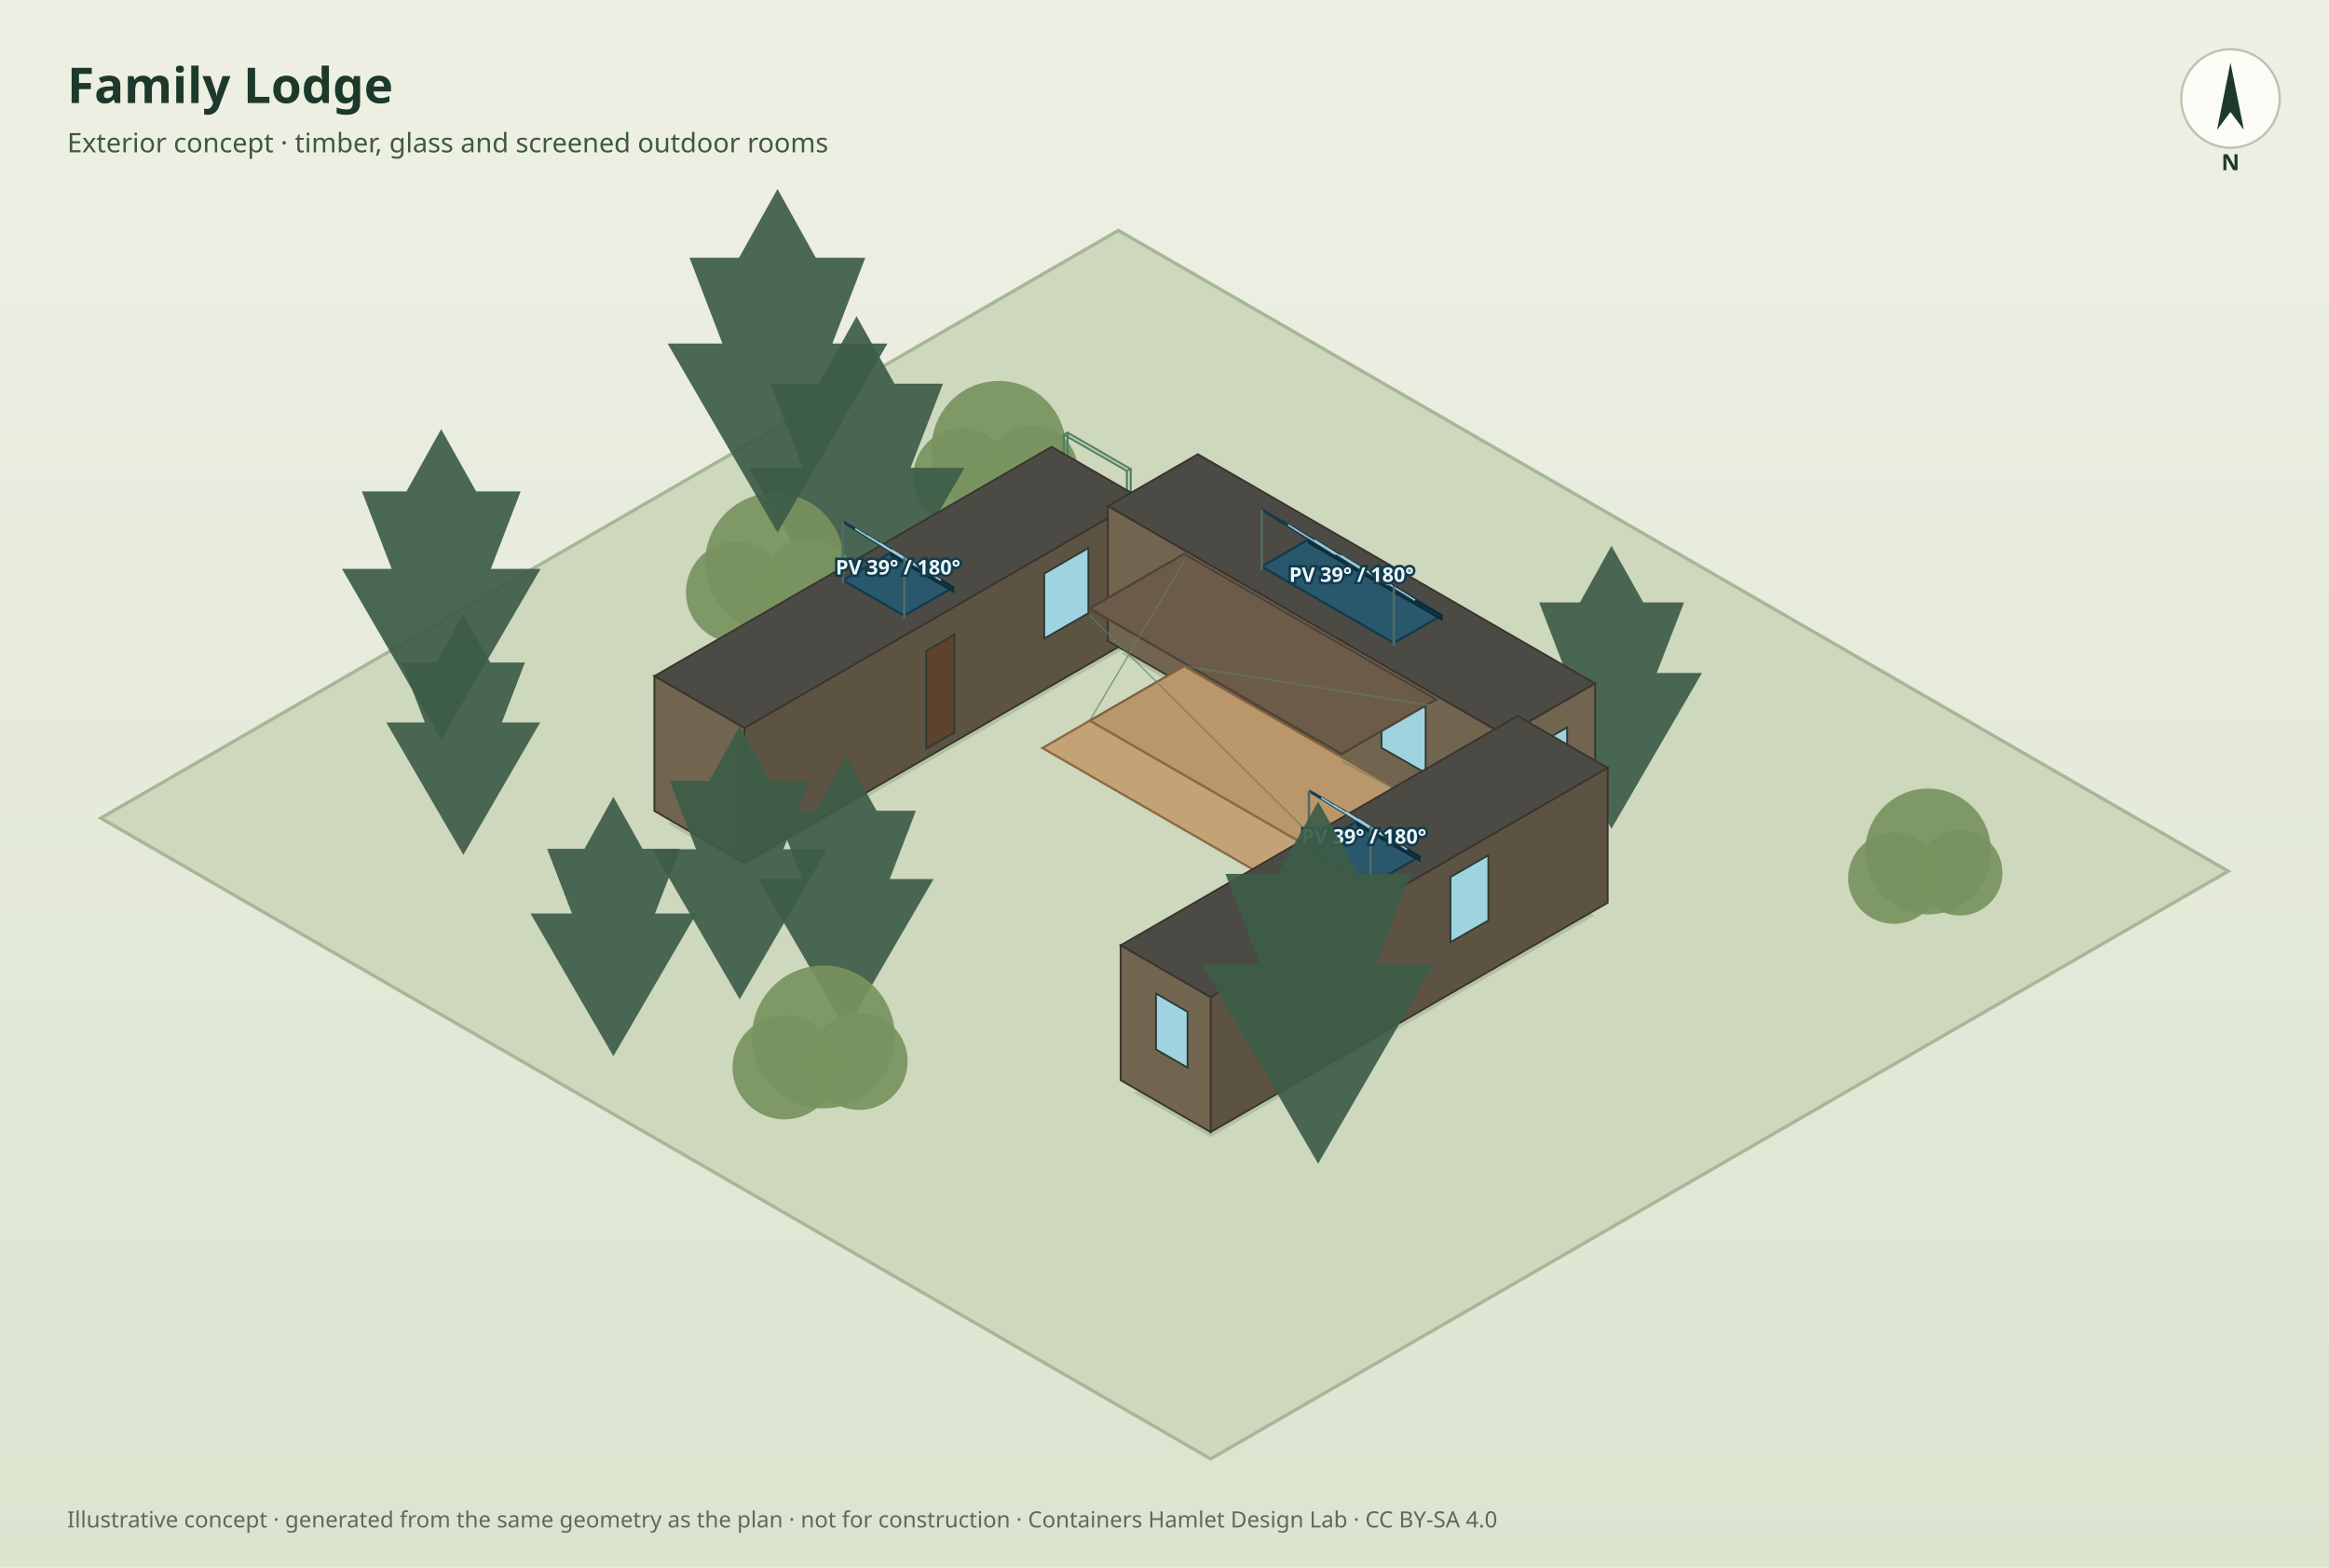
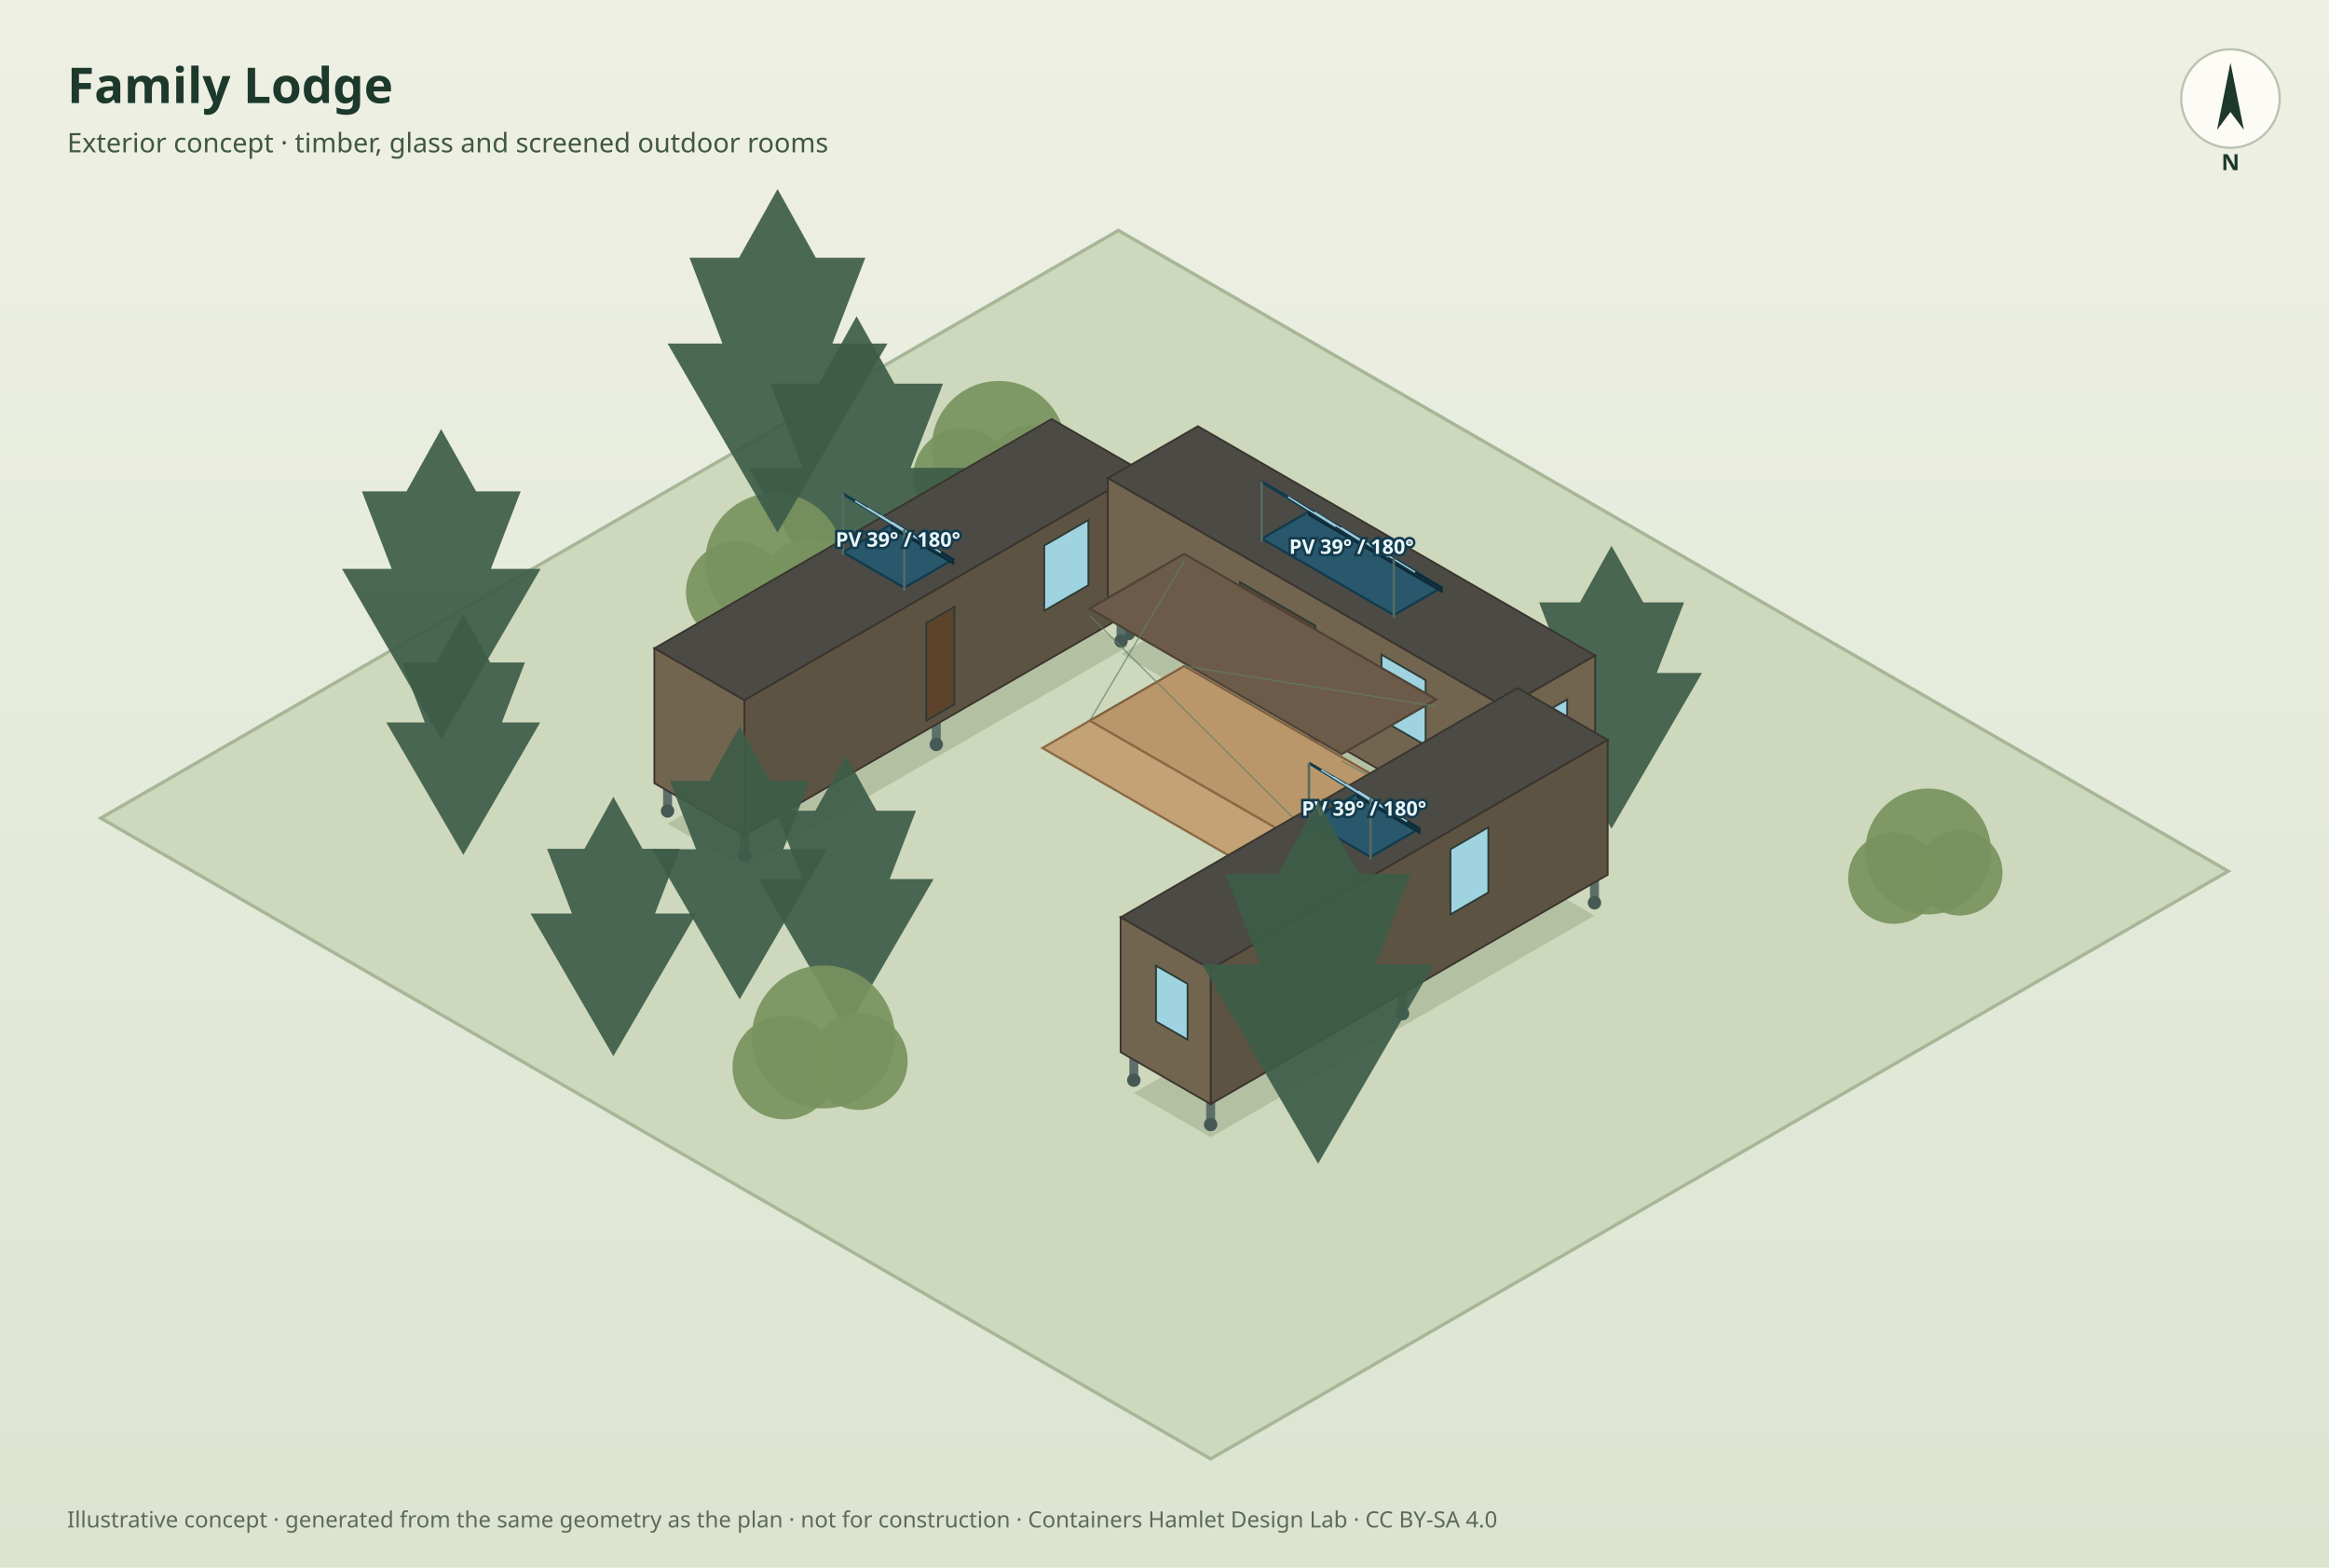
<svg xmlns="http://www.w3.org/2000/svg" viewBox="0 0 1040 700" role="img" aria-labelledby="concept-family-lodge-exterior-t concept-family-lodge-exterior-d">
  <defs>
    <linearGradient id="concept-family-lodge-exterior-sky" x1="0" y1="0" x2="0" y2="1">
      <stop offset="0" stop-color="#eef0e4" />
      <stop offset="1" stop-color="#dce4d0" />
    </linearGradient>
  </defs>
  <rect width="1040" height="700" fill="url(#concept-family-lodge-exterior-sky)" />
  <path d="M499.4 102.9L995 389L540.6 651.4L45 365.3Z" fill="#cdd8bc" stroke="#a8b698" stroke-width="1.5" />
  <g fill="#3d5d48" fill-opacity="0.92">
    <path d="M719.6 370L760 300.5L739.8 300.5L752 269L733.8 269L719.6 243.7L705.5 269L687.3 269L699.4 300.5L679.2 300.5Z" />
  </g>
  <g fill="#78935f" fill-opacity="0.92">
    <circle cx="446" cy="200.1" r="30" />
    <circle cx="429.6" cy="212.9" r="21.8" />
    <circle cx="461" cy="210.3" r="20.4" />
  </g>
  <g fill="#3d5d48" fill-opacity="0.92">
    <path d="M197 330.2L241.4 254L219.2 254L232.5 219.4L212.6 219.4L197 191.6L181.5 219.4L161.6 219.4L174.9 254L152.7 254Z" />
  </g>
  <g fill="#3d5d48" fill-opacity="0.92">
    <path d="M382.5 291.7L430.7 208.9L406.6 208.9L421.1 171.3L399.4 171.3L382.5 141.2L365.7 171.3L344 171.3L358.5 208.9L334.4 208.9Z" />
  </g>
  <g fill="#78935f" fill-opacity="0.92">
    <circle cx="345.9" cy="251.1" r="31" />
    <circle cx="328.9" cy="264.4" r="22.6" />
    <circle cx="361.4" cy="261.7" r="21.2" />
  </g>
  <g fill="#3d5d48" fill-opacity="0.92">
    <path d="M347.2 237.8L396.3 153.4L371.7 153.4L386.4 115.1L364.3 115.1L347.2 84.4L330 115.1L307.9 115.1L322.6 153.4L298.1 153.4Z" />
  </g>
  <path d="M504.9 269.6 503.2 270.6 475 254.4 476.7 253.4Z" fill="#9ab886" fill-opacity="0.3" stroke="#4f7d64" stroke-width="0.8" />
  <path d="M504.9 209.4 503.2 210.3 475 194.1 476.7 193.1Z" fill="#6f9d5b" fill-opacity="0.28" stroke="#4f7d64" stroke-width="0.8" />
  <path d="M504.9 269.6L504.9 209.4" stroke="#4f7d64" stroke-width="0.9" />
  <path d="M503.2 270.6L503.2 210.3" stroke="#4f7d64" stroke-width="0.9" />
  <path d="M475 254.4L475 194.1" stroke="#4f7d64" stroke-width="0.9" />
  <path d="M476.7 253.4L476.7 193.1" stroke="#4f7d64" stroke-width="0.9" />
  <path d="M503.9 288.6 332.4 387.6 298.1 367.8 469.6 268.8Z" fill="#9eae8d" fill-opacity="0.55" />
-   <path d="M509.8 222.7 332.4 325.1 292.2 301.9 469.6 199.5Z" fill="#4b4a44" stroke="#3a342d" stroke-width="0.8" />
-   <path d="M509.8 282.9 332.4 385.3 332.4 325.1 509.8 222.7Z" fill="#5d5342" stroke="#3a342d" stroke-width="0.8" />
-   <path d="M332.4 385.3 292.2 362.1 292.2 301.9 332.4 325.1Z" fill="#716550" stroke="#3a342d" stroke-width="0.8" />
-   <path d="M486 273.8 466.3 285.1 466.3 256.1 486 244.7Z" fill="#9fd3e0" stroke="#2d3a35" stroke-width="0.8" />
-   <path d="M426.2 327 413.6 334.3 413.6 290.7 426.2 283.3Z" fill="#5d432c" stroke="#2d3a35" stroke-width="0.8" />
-   <path d="M425.6 262.3 398.2 246.5 376.4 259.1 403.8 274.9Z" fill="#245a73" fill-opacity="0.85" stroke="#123b4d" stroke-width="1" />
-   <path d="M425.6 262.3 398.2 246.5 376.4 233 403.8 248.8Z" fill="#2f6d88" fill-opacity="0.9" stroke="#123b4d" stroke-width="1.2" />
-   <path d="M425.6 262.3 398.2 246.5 398.2 248.1 425.6 264Z" fill="#123b4d" stroke="#0d2a36" stroke-width="1" />
-   <line x1="420.1" y1="259.1" x2="398.3" y2="245.6" stroke="#9fc9d6" stroke-width="0.7" />
-   <line x1="414.6" y1="256" x2="392.8" y2="242.5" stroke="#9fc9d6" stroke-width="0.7" />
-   <line x1="409.2" y1="252.8" x2="387.4" y2="239.3" stroke="#9fc9d6" stroke-width="0.7" />
-   <line x1="403.7" y1="249.6" x2="381.9" y2="236.1" stroke="#9fc9d6" stroke-width="0.7" />
-   <line x1="376.4" y1="260.3" x2="376.4" y2="233" stroke="#536b63" stroke-width="1.1" />
-   <line x1="403.8" y1="276.1" x2="403.8" y2="248.8" stroke="#536b63" stroke-width="1.1" />
-   <text x="401" y="256.5" text-anchor="middle" font-family="system-ui, sans-serif" font-size="9" font-weight="800" fill="#eaf6f9" stroke="#123b4d" stroke-width="2.2" paint-order="stroke">PV 39° / 180°</text>
+   <line x1="503.9" y1="282.9" x2="503.9" y2="270.5" stroke="#5d6f6a" stroke-width="4" />
+   <circle cx="503.9" cy="282.9" r="3" fill="#455955" />
+   <line x1="332.4" y1="381.9" x2="332.4" y2="369.5" stroke="#5d6f6a" stroke-width="4" />
+   <circle cx="332.4" cy="381.9" r="3" fill="#455955" />
+   <line x1="298.1" y1="362.1" x2="298.1" y2="349.7" stroke="#5d6f6a" stroke-width="4" />
+   <circle cx="298.1" cy="362.1" r="3" fill="#455955" />
+   <line x1="469.6" y1="263.1" x2="469.6" y2="250.7" stroke="#5d6f6a" stroke-width="4" />
+   <circle cx="469.6" cy="263.1" r="3" fill="#455955" />
+   <line x1="418.1" y1="332.4" x2="418.1" y2="320" stroke="#5d6f6a" stroke-width="4" />
+   <circle cx="418.1" cy="332.4" r="3" fill="#455955" />
+   <line x1="383.9" y1="312.6" x2="383.9" y2="300.2" stroke="#5d6f6a" stroke-width="4" />
+   <circle cx="383.9" cy="312.6" r="3" fill="#455955" />
+   <path d="M509.8 210.3 332.4 312.7 292.2 289.5 469.6 187.1Z" fill="#4b4a44" stroke="#3a342d" stroke-width="0.8" />
+   <path d="M509.8 270.5 332.4 372.9 332.4 312.7 509.8 210.3Z" fill="#5d5342" stroke="#3a342d" stroke-width="0.8" />
+   <path d="M332.4 372.9 292.2 349.7 292.2 289.5 332.4 312.7Z" fill="#716550" stroke="#3a342d" stroke-width="0.8" />
+   <path d="M486 261.3 466.3 272.7 466.3 243.6 486 232.2Z" fill="#9fd3e0" stroke="#2d3a35" stroke-width="0.8" />
+   <path d="M426.2 314.5 413.6 321.8 413.6 278.2 426.2 270.9Z" fill="#5d432c" stroke="#2d3a35" stroke-width="0.8" />
+   <path d="M425.6 249.8 398.2 234 376.4 246.6 403.8 262.4Z" fill="#245a73" fill-opacity="0.85" stroke="#123b4d" stroke-width="1" />
+   <path d="M425.6 249.8 398.2 234 376.4 220.5 403.8 236.3Z" fill="#2f6d88" fill-opacity="0.9" stroke="#123b4d" stroke-width="1.2" />
+   <path d="M425.6 249.8 398.2 234 398.2 235.7 425.6 251.5Z" fill="#123b4d" stroke="#0d2a36" stroke-width="1" />
+   <line x1="420.1" y1="246.7" x2="398.3" y2="233.2" stroke="#9fc9d6" stroke-width="0.7" />
+   <line x1="414.6" y1="243.5" x2="392.8" y2="230" stroke="#9fc9d6" stroke-width="0.7" />
+   <line x1="409.2" y1="240.3" x2="387.4" y2="226.8" stroke="#9fc9d6" stroke-width="0.7" />
+   <line x1="403.7" y1="237.2" x2="381.9" y2="223.7" stroke="#9fc9d6" stroke-width="0.7" />
+   <line x1="376.4" y1="247.8" x2="376.4" y2="220.5" stroke="#536b63" stroke-width="1.1" />
+   <line x1="403.8" y1="263.7" x2="403.8" y2="236.3" stroke="#536b63" stroke-width="1.1" />
+   <text x="401" y="244.1" text-anchor="middle" font-family="system-ui, sans-serif" font-size="9" font-weight="800" fill="#eaf6f9" stroke="#123b4d" stroke-width="2.2" paint-order="stroke">PV 39° / 180°</text>
  <path d="M534.9 272.1 706.4 371.1 672.1 390.9 500.6 291.9Z" fill="#9eae8d" fill-opacity="0.55" />
-   <path d="M534.9 202.8 712.3 305.2 672.1 328.4 494.7 226Z" fill="#4b4a44" stroke="#3a342d" stroke-width="0.8" />
-   <path d="M494.7 286.2 672.1 388.6 672.1 328.4 494.7 226Z" fill="#716550" stroke="#3a342d" stroke-width="0.8" />
-   <path d="M712.3 365.4 672.1 388.6 672.1 328.4 712.3 305.2Z" fill="#716550" stroke="#3a342d" stroke-width="0.8" />
-   <path d="M553.7 316 587.4 335.5 587.4 291.9 553.7 272.4Z" fill="#5d432c" stroke="#2d3a35" stroke-width="0.8" />
-   <path d="M616.9 333.9 636.6 345.2 636.6 316.1 616.9 304.8Z" fill="#9fd3e0" stroke="#2d3a35" stroke-width="0.8" />
-   <path d="M699.8 349.7 685.7 357.8 685.7 332.9 699.8 324.8Z" fill="#9fd3e0" stroke="#2d3a35" stroke-width="0.8" />
-   <path d="M643.7 274.8 584.6 240.7 563.4 253 622.4 287.1Z" fill="#245a73" fill-opacity="0.85" stroke="#123b4d" stroke-width="1" />
-   <path d="M643.7 274.8 584.6 240.7 563.4 227.6 622.4 261.7Z" fill="#2f6d88" fill-opacity="0.9" stroke="#123b4d" stroke-width="1.2" />
-   <path d="M643.7 274.8 584.6 240.7 584.6 242.4 643.7 276.5Z" fill="#123b4d" stroke="#0d2a36" stroke-width="1" />
-   <line x1="631.9" y1="268" x2="610.6" y2="254.9" stroke="#9fc9d6" stroke-width="0.7" />
-   <line x1="620" y1="261.2" x2="598.8" y2="248" stroke="#9fc9d6" stroke-width="0.7" />
-   <line x1="608.2" y1="254.4" x2="587" y2="241.2" stroke="#9fc9d6" stroke-width="0.7" />
-   <line x1="596.4" y1="247.6" x2="575.2" y2="234.4" stroke="#9fc9d6" stroke-width="0.7" />
-   <line x1="563.4" y1="254.3" x2="563.4" y2="227.6" stroke="#536b63" stroke-width="1.1" />
-   <line x1="622.4" y1="288.4" x2="622.4" y2="261.7" stroke="#536b63" stroke-width="1.1" />
-   <text x="603.5" y="259.8" text-anchor="middle" font-family="system-ui, sans-serif" font-size="9" font-weight="800" fill="#eaf6f9" stroke="#123b4d" stroke-width="2.2" paint-order="stroke">PV 39° / 180°</text>
+   <line x1="534.9" y1="266.4" x2="534.9" y2="253.9" stroke="#5d6f6a" stroke-width="4" />
+   <circle cx="534.9" cy="266.4" r="3" fill="#455955" />
+   <line x1="706.4" y1="365.4" x2="706.4" y2="352.9" stroke="#5d6f6a" stroke-width="4" />
+   <circle cx="706.4" cy="365.4" r="3" fill="#455955" />
+   <line x1="672.1" y1="385.2" x2="672.1" y2="372.7" stroke="#5d6f6a" stroke-width="4" />
+   <circle cx="672.1" cy="385.2" r="3" fill="#455955" />
+   <line x1="500.6" y1="286.2" x2="500.6" y2="273.7" stroke="#5d6f6a" stroke-width="4" />
+   <circle cx="500.6" cy="286.2" r="3" fill="#455955" />
+   <line x1="620.7" y1="315.9" x2="620.7" y2="303.4" stroke="#5d6f6a" stroke-width="4" />
+   <circle cx="620.7" cy="315.9" r="3" fill="#455955" />
+   <line x1="586.4" y1="335.7" x2="586.4" y2="323.2" stroke="#5d6f6a" stroke-width="4" />
+   <circle cx="586.4" cy="335.7" r="3" fill="#455955" />
+   <path d="M534.9 190.3 712.3 292.7 672.1 315.9 494.7 213.5Z" fill="#4b4a44" stroke="#3a342d" stroke-width="0.8" />
+   <path d="M494.7 273.7 672.1 376.1 672.1 315.9 494.7 213.5Z" fill="#716550" stroke="#3a342d" stroke-width="0.8" />
+   <path d="M712.3 352.9 672.1 376.1 672.1 315.9 712.3 292.7Z" fill="#716550" stroke="#3a342d" stroke-width="0.8" />
+   <path d="M553.7 303.6 587.4 323.1 587.4 279.4 553.7 259.9Z" fill="#5d432c" stroke="#2d3a35" stroke-width="0.8" />
+   <path d="M616.9 321.4 636.6 332.8 636.6 303.7 616.9 292.3Z" fill="#9fd3e0" stroke="#2d3a35" stroke-width="0.8" />
+   <path d="M699.8 337.3 685.7 345.4 685.7 320.4 699.8 312.3Z" fill="#9fd3e0" stroke="#2d3a35" stroke-width="0.8" />
+   <path d="M643.7 262.4 584.6 228.3 563.4 240.5 622.4 274.6Z" fill="#245a73" fill-opacity="0.85" stroke="#123b4d" stroke-width="1" />
+   <path d="M643.7 262.4 584.6 228.3 563.4 215.1 622.4 249.2Z" fill="#2f6d88" fill-opacity="0.9" stroke="#123b4d" stroke-width="1.2" />
+   <path d="M643.7 262.4 584.6 228.3 584.6 229.9 643.7 264Z" fill="#123b4d" stroke="#0d2a36" stroke-width="1" />
+   <line x1="631.9" y1="255.5" x2="610.6" y2="242.4" stroke="#9fc9d6" stroke-width="0.7" />
+   <line x1="620" y1="248.7" x2="598.8" y2="235.6" stroke="#9fc9d6" stroke-width="0.7" />
+   <line x1="608.2" y1="241.9" x2="587" y2="228.7" stroke="#9fc9d6" stroke-width="0.7" />
+   <line x1="596.4" y1="235.1" x2="575.2" y2="221.9" stroke="#9fc9d6" stroke-width="0.7" />
+   <line x1="563.4" y1="241.8" x2="563.4" y2="215.1" stroke="#536b63" stroke-width="1.1" />
+   <line x1="622.4" y1="275.9" x2="622.4" y2="249.2" stroke="#536b63" stroke-width="1.1" />
+   <text x="603.5" y="247.3" text-anchor="middle" font-family="system-ui, sans-serif" font-size="9" font-weight="800" fill="#eaf6f9" stroke="#123b4d" stroke-width="2.2" paint-order="stroke">PV 39° / 180°</text>
  <path d="M528.8 297.4 641.3 362.4 599.1 386.7 486.6 321.8Z" fill="#b9976a" stroke="#806040" stroke-width="1" />
  <path d="M528.8 247.3 641.3 312.3 599.1 336.7 486.6 271.7Z" fill="#6d5b49" stroke="#4f4337" stroke-width="1" />
  <path d="M528.8 297.4L641.3 315.4" stroke="#5e8069" stroke-width="0.6" stroke-opacity="0.7" />
  <path d="M641.3 362.4L599.1 339.8" stroke="#5e8069" stroke-width="0.6" stroke-opacity="0.7" />
  <path d="M599.1 386.7L486.6 274.8" stroke="#5e8069" stroke-width="0.6" stroke-opacity="0.7" />
  <path d="M486.6 321.8L528.8 250.5" stroke="#5e8069" stroke-width="0.6" stroke-opacity="0.7" />
  <path d="M486.6 321.8 599.1 386.7 578 398.9 465.5 334Z" fill="#c3a276" stroke="#8a6a44" stroke-width="1" />
  <path d="M712 408.8 540.6 507.8 506.3 488 677.7 389Z" fill="#9eae8d" fill-opacity="0.55" />
-   <path d="M717.9 342.9 540.6 445.3 500.4 422.1 677.7 319.7Z" fill="#4b4a44" stroke="#3a342d" stroke-width="0.8" />
-   <path d="M717.9 403.1 540.6 505.5 540.6 445.3 717.9 342.9Z" fill="#5d5342" stroke="#3a342d" stroke-width="0.8" />
-   <path d="M540.6 505.5 500.4 482.3 500.4 422.1 540.6 445.3Z" fill="#716550" stroke="#3a342d" stroke-width="0.8" />
-   <path d="M664.6 411 647.7 420.7 647.7 391.6 664.6 381.9Z" fill="#9fd3e0" stroke="#2d3a35" stroke-width="0.8" />
-   <path d="M530.3 476.7 516.2 468.6 516.2 443.6 530.3 451.8Z" fill="#9fd3e0" stroke="#2d3a35" stroke-width="0.8" />
-   <path d="M633.8 382.5 606.3 366.6 584.5 379.2 612 395.1Z" fill="#245a73" fill-opacity="0.85" stroke="#123b4d" stroke-width="1" />
-   <path d="M633.8 382.5 606.3 366.6 584.5 353.1 612 369Z" fill="#2f6d88" fill-opacity="0.9" stroke="#123b4d" stroke-width="1.2" />
-   <path d="M633.8 382.5 606.3 366.6 606.3 368.3 633.8 384.1Z" fill="#123b4d" stroke="#0d2a36" stroke-width="1" />
-   <line x1="628.3" y1="379.3" x2="606.5" y2="365.8" stroke="#9fc9d6" stroke-width="0.7" />
-   <line x1="622.8" y1="376.1" x2="601" y2="362.6" stroke="#9fc9d6" stroke-width="0.7" />
-   <line x1="617.3" y1="373" x2="595.5" y2="359.5" stroke="#9fc9d6" stroke-width="0.7" />
-   <line x1="611.8" y1="369.8" x2="590" y2="356.3" stroke="#9fc9d6" stroke-width="0.7" />
-   <line x1="584.5" y1="380.5" x2="584.5" y2="353.1" stroke="#536b63" stroke-width="1.1" />
-   <line x1="612" y1="396.3" x2="612" y2="369" stroke="#536b63" stroke-width="1.1" />
-   <text x="609.1" y="376.7" text-anchor="middle" font-family="system-ui, sans-serif" font-size="9" font-weight="800" fill="#eaf6f9" stroke="#123b4d" stroke-width="2.2" paint-order="stroke">PV 39° / 180°</text>
+   <line x1="712" y1="403.1" x2="712" y2="390.6" stroke="#5d6f6a" stroke-width="4" />
+   <circle cx="712" cy="403.1" r="3" fill="#455955" />
+   <line x1="540.6" y1="502.1" x2="540.6" y2="489.6" stroke="#5d6f6a" stroke-width="4" />
+   <circle cx="540.6" cy="502.1" r="3" fill="#455955" />
+   <line x1="506.3" y1="482.3" x2="506.3" y2="469.8" stroke="#5d6f6a" stroke-width="4" />
+   <circle cx="506.3" cy="482.3" r="3" fill="#455955" />
+   <line x1="677.7" y1="383.3" x2="677.7" y2="370.8" stroke="#5d6f6a" stroke-width="4" />
+   <circle cx="677.7" cy="383.3" r="3" fill="#455955" />
+   <line x1="626.3" y1="452.6" x2="626.3" y2="440.1" stroke="#5d6f6a" stroke-width="4" />
+   <circle cx="626.3" cy="452.6" r="3" fill="#455955" />
+   <line x1="592" y1="432.8" x2="592" y2="420.3" stroke="#5d6f6a" stroke-width="4" />
+   <circle cx="592" cy="432.8" r="3" fill="#455955" />
+   <path d="M717.9 330.4 540.6 432.8 500.4 409.6 677.7 307.2Z" fill="#4b4a44" stroke="#3a342d" stroke-width="0.8" />
+   <path d="M717.9 390.6 540.6 493 540.6 432.8 717.9 330.4Z" fill="#5d5342" stroke="#3a342d" stroke-width="0.8" />
+   <path d="M540.6 493 500.4 469.8 500.4 409.6 540.6 432.8Z" fill="#716550" stroke="#3a342d" stroke-width="0.8" />
+   <path d="M664.6 398.5 647.7 408.3 647.7 379.2 664.6 369.4Z" fill="#9fd3e0" stroke="#2d3a35" stroke-width="0.8" />
+   <path d="M530.3 464.2 516.2 456.1 516.2 431.2 530.3 439.3Z" fill="#9fd3e0" stroke="#2d3a35" stroke-width="0.8" />
+   <path d="M633.8 370 606.3 354.2 584.5 366.7 612 382.6Z" fill="#245a73" fill-opacity="0.85" stroke="#123b4d" stroke-width="1" />
+   <path d="M633.8 370 606.3 354.2 584.5 340.7 612 356.5Z" fill="#2f6d88" fill-opacity="0.9" stroke="#123b4d" stroke-width="1.2" />
+   <path d="M633.8 370 606.3 354.2 606.3 355.8 633.8 371.7Z" fill="#123b4d" stroke="#0d2a36" stroke-width="1" />
+   <line x1="628.3" y1="366.8" x2="606.5" y2="353.3" stroke="#9fc9d6" stroke-width="0.7" />
+   <line x1="622.8" y1="363.7" x2="601" y2="350.2" stroke="#9fc9d6" stroke-width="0.7" />
+   <line x1="617.3" y1="360.5" x2="595.5" y2="347" stroke="#9fc9d6" stroke-width="0.7" />
+   <line x1="611.8" y1="357.3" x2="590" y2="343.8" stroke="#9fc9d6" stroke-width="0.7" />
+   <line x1="584.5" y1="368" x2="584.5" y2="340.7" stroke="#536b63" stroke-width="1.1" />
+   <line x1="612" y1="383.8" x2="612" y2="356.5" stroke="#536b63" stroke-width="1.1" />
+   <text x="609.1" y="364.2" text-anchor="middle" font-family="system-ui, sans-serif" font-size="9" font-weight="800" fill="#eaf6f9" stroke="#123b4d" stroke-width="2.2" paint-order="stroke">PV 39° / 180°</text>
  <g fill="#3d5d48" fill-opacity="0.92">
    <path d="M377.8 459.7L416.9 392.5L397.3 392.5L409 362L391.4 362L377.8 337.5L364.1 362L346.5 362L358.2 392.5L338.7 392.5Z" />
  </g>
  <g fill="#3d5d48" fill-opacity="0.92">
    <path d="M588.6 519.6L640.3 430.6L614.4 430.6L630 390.2L606.7 390.2L588.6 357.9L570.5 390.2L547.2 390.2L562.7 430.6L536.8 430.6Z" />
  </g>
  <g fill="#78935f" fill-opacity="0.92">
    <circle cx="861" cy="380.2" r="28.1" />
    <circle cx="845.7" cy="392.1" r="20.4" />
    <circle cx="875.1" cy="389.7" r="19.1" />
  </g>
  <g fill="#3d5d48" fill-opacity="0.92">
    <path d="M206.9 381.7L241.2 322.6L224.1 322.6L234.4 295.8L218.9 295.8L206.9 274.3L194.9 295.8L179.4 295.8L189.7 322.6L172.5 322.6Z" />
  </g>
  <g fill="#78935f" fill-opacity="0.92">
    <circle cx="367.7" cy="463" r="31.9" />
    <circle cx="350.3" cy="476.6" r="23.2" />
    <circle cx="383.6" cy="473.9" r="21.7" />
  </g>
  <g fill="#3d5d48" fill-opacity="0.92">
    <path d="M330.3 446.2L369.3 379.2L349.8 379.2L361.5 348.7L344 348.7L330.3 324.3L316.7 348.7L299.1 348.7L310.8 379.2L291.3 379.2Z" />
  </g>
  <g fill="#3d5d48" fill-opacity="0.92">
    <path d="M273.9 471.6L311 407.9L292.5 407.9L303.6 379L286.9 379L273.9 355.8L261 379L244.3 379L255.4 407.9L236.9 407.9Z" />
  </g>
  <text x="30" y="46" font-family="system-ui, sans-serif" font-size="22" font-weight="800" fill="#1d392c">Family Lodge</text>
  <text x="30" y="68" font-family="system-ui, sans-serif" font-size="12" fill="#40583f">Exterior concept · timber, glass and screened outdoor rooms</text>
  <g aria-hidden="true">
    <circle cx="996" cy="44" r="22" fill="#fffdf7" fill-opacity="0.9" stroke="#b9c3b2" />
    <path d="M996 28l6 30l-6 -8l-6 8z" fill="#1d392c" />
    <text x="996" y="76" text-anchor="middle" font-size="10" font-weight="700" font-family="system-ui, sans-serif" fill="#1d392c">N</text>
  </g>
  <text x="30" y="682" font-family="system-ui, sans-serif" font-size="10" fill="#5e6a58">Illustrative concept · generated from the same geometry as the plan · not for construction · Containers Hamlet Design Lab · CC BY-SA 4.0</text>
</svg>
